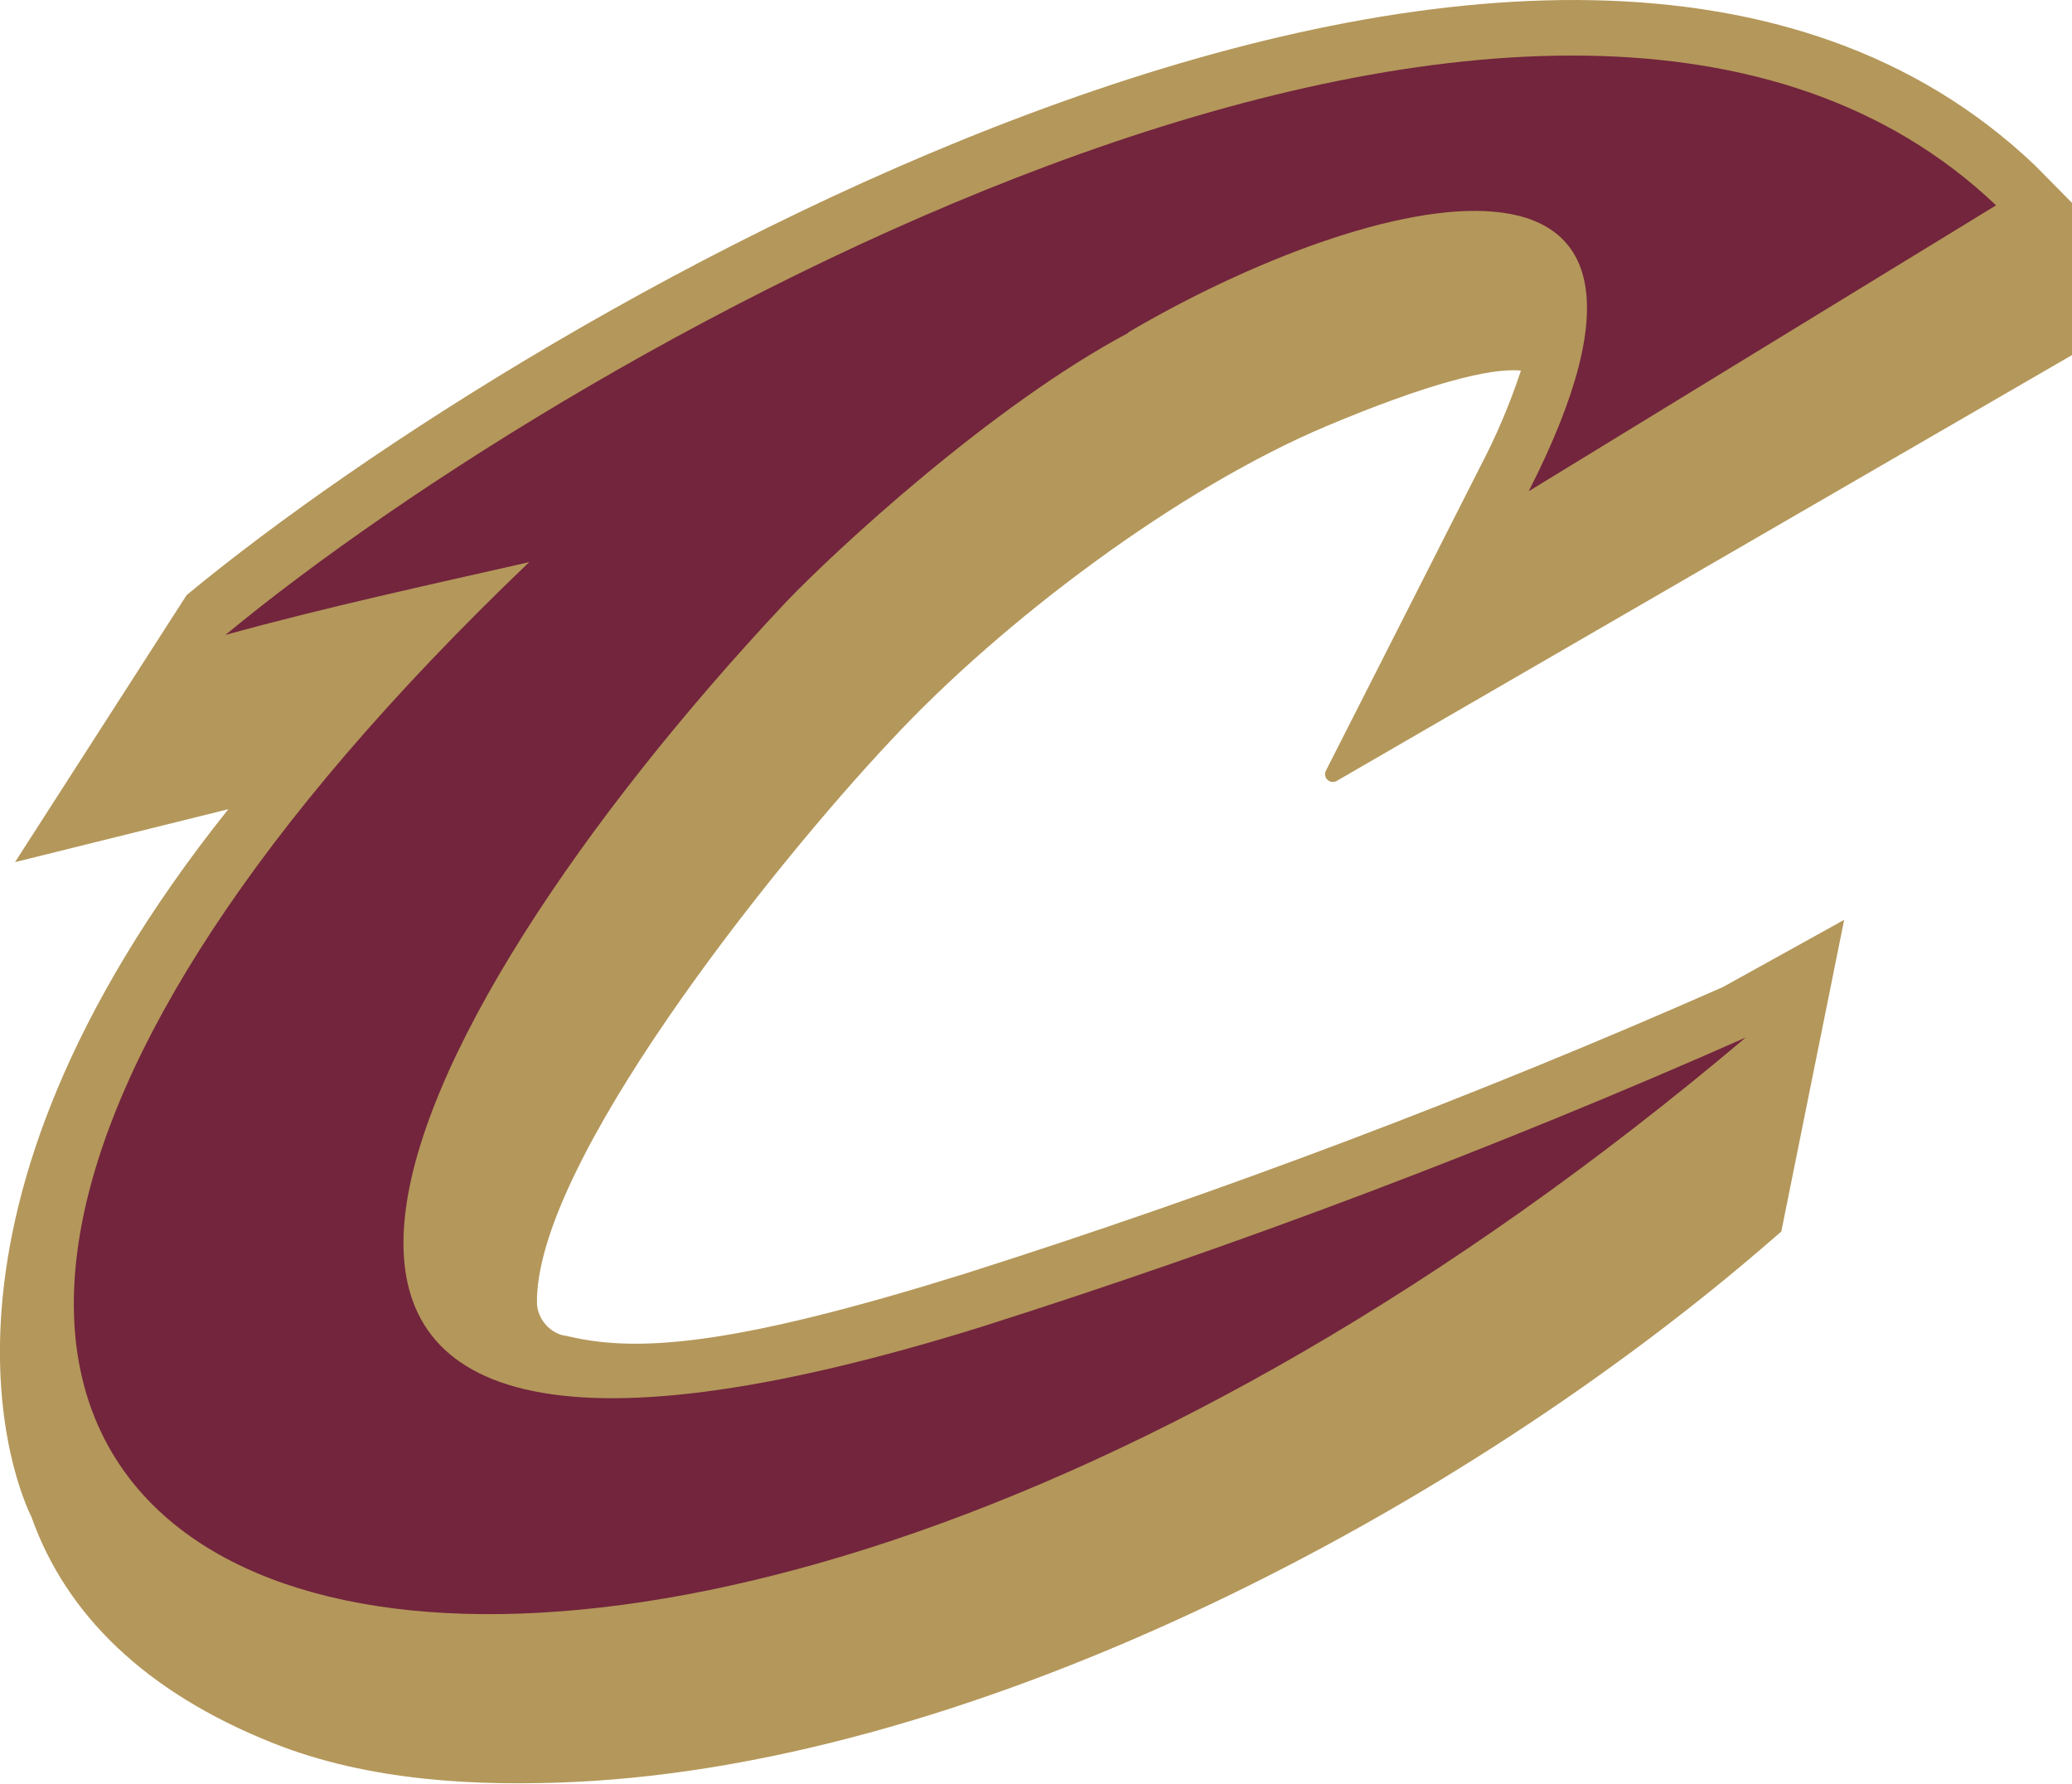
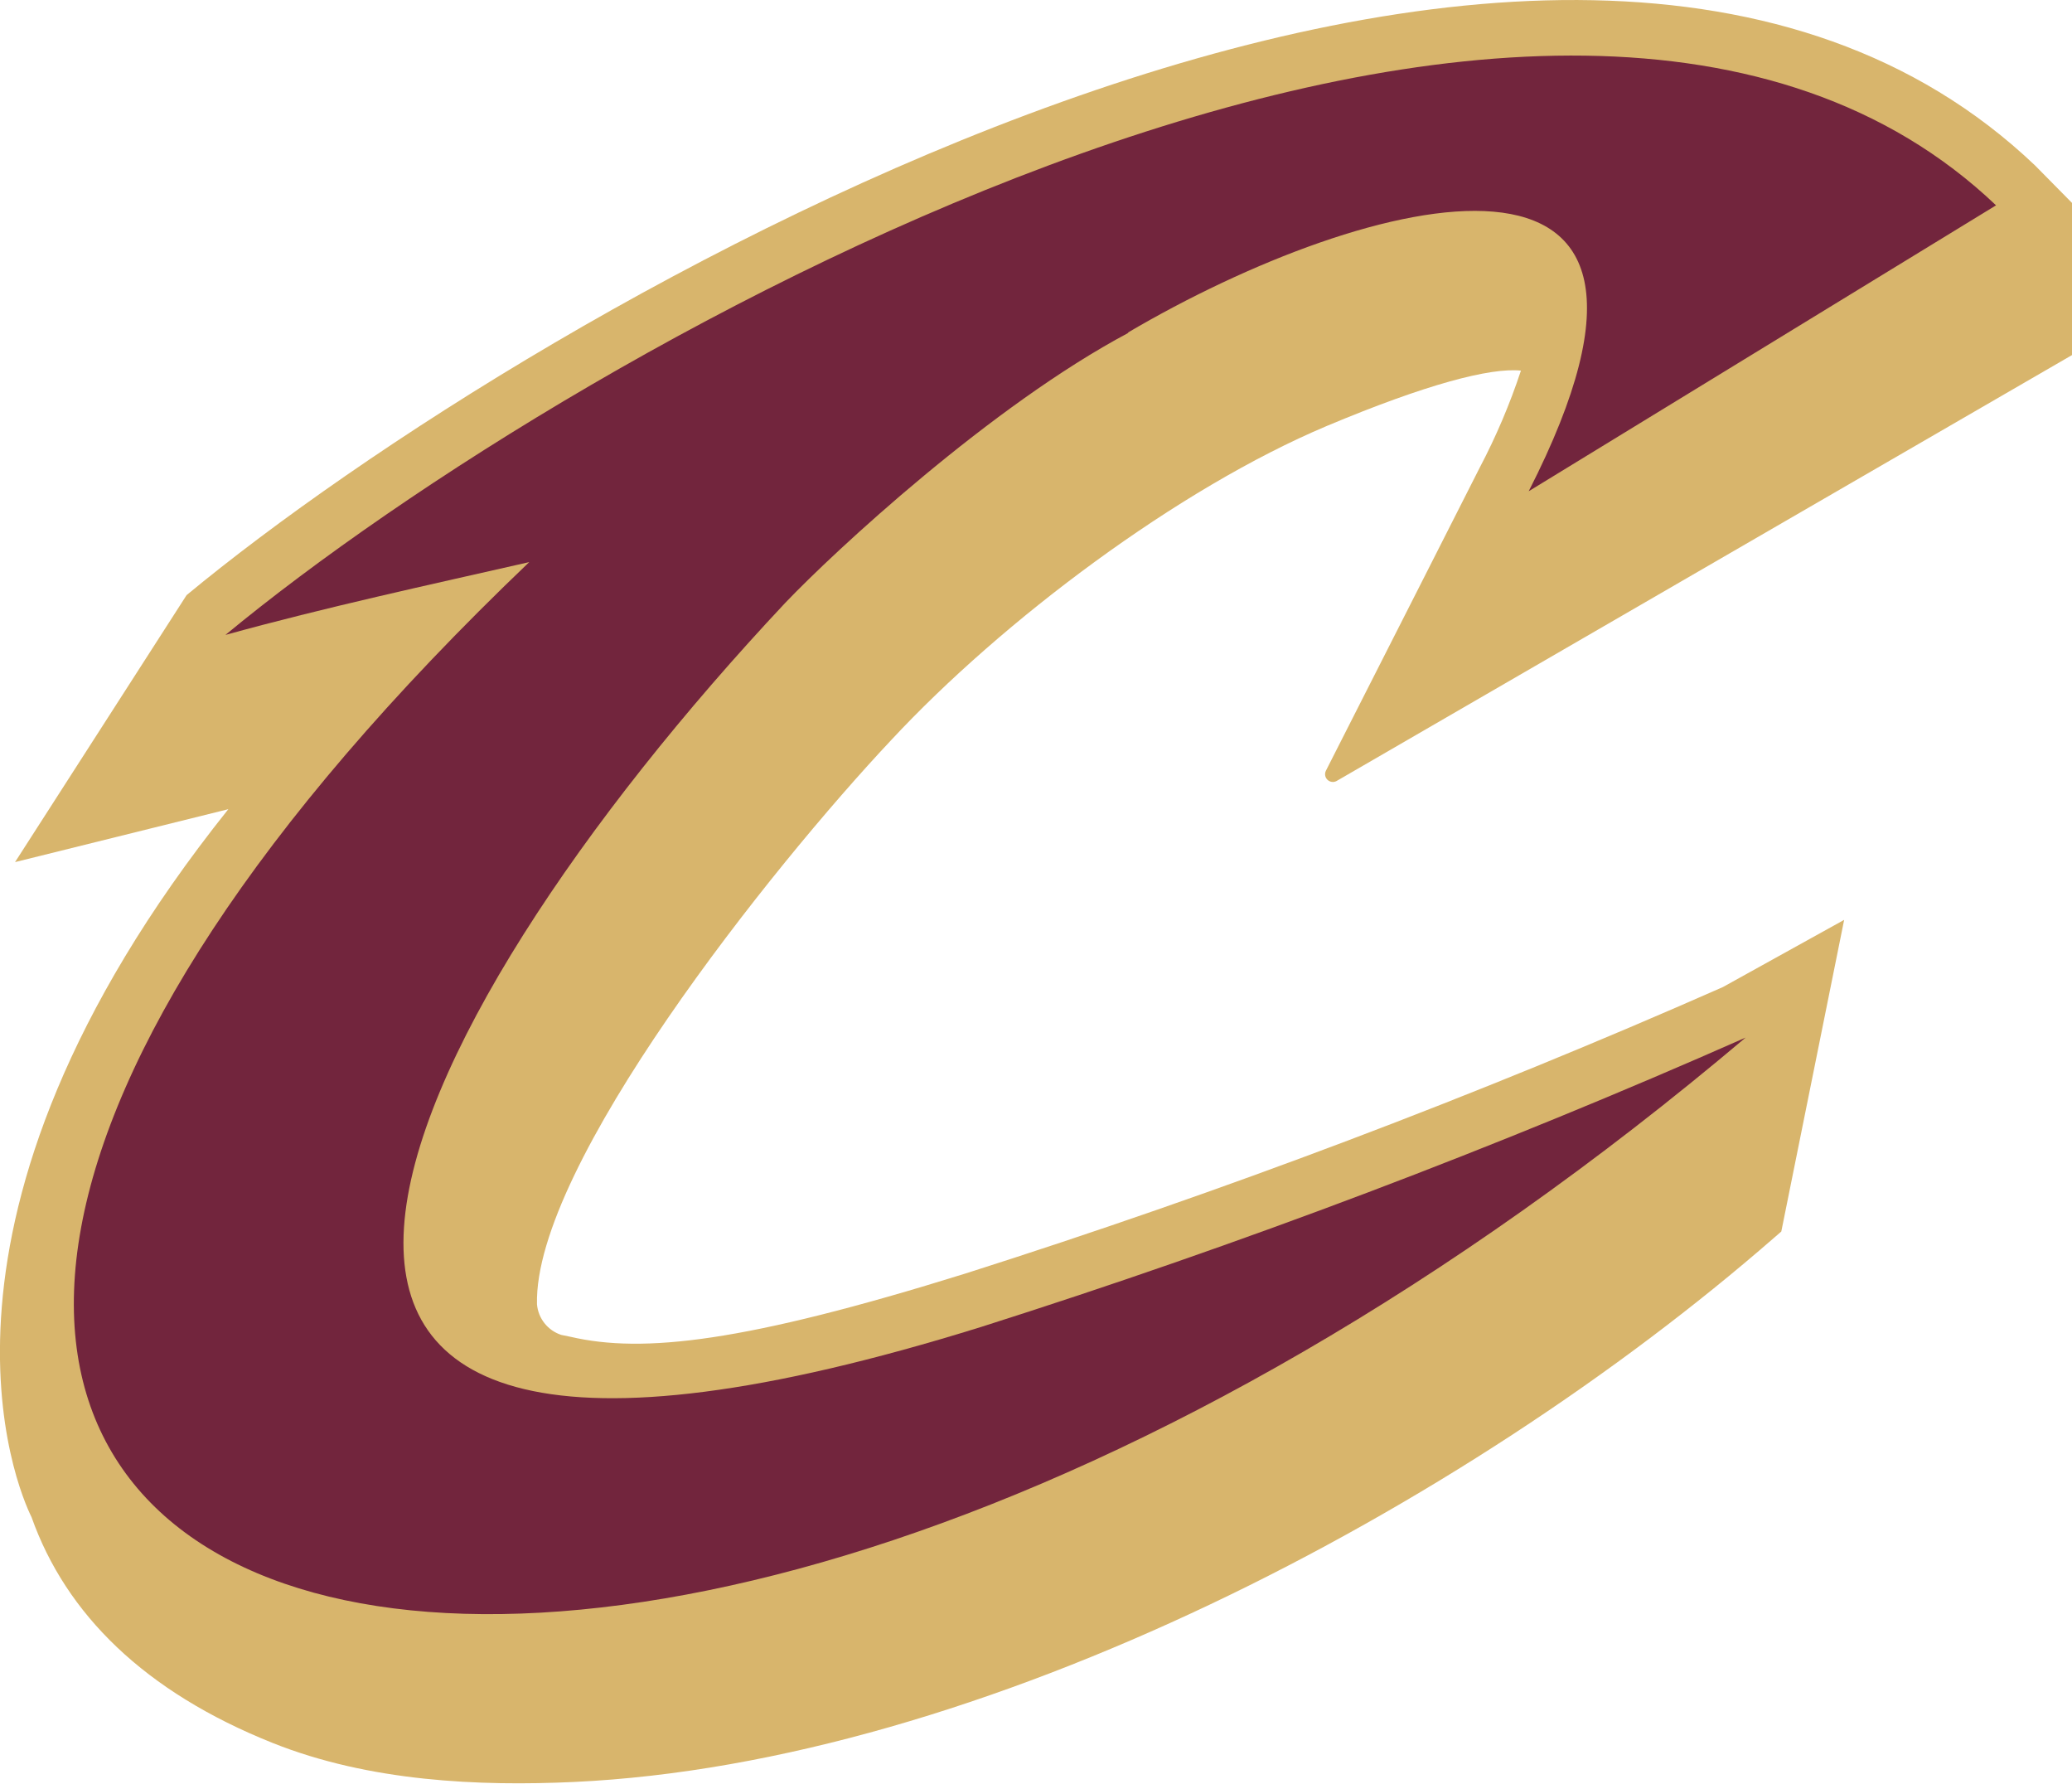
<svg xmlns="http://www.w3.org/2000/svg" viewBox="0 0 85.39 73.48">
  <defs>
-     <style>.cls-1{fill:#b4975a;}.cls-2{fill:#72253d;}</style>
+     <style>.cls-1{fill:#d8b56c;}.cls-2{fill:#72253d;}</style>
  </defs>
  <g id="Layer_2" data-name="Layer 2">
    <g id="Layer_1-2" data-name="Layer 1">
      <path class="cls-1" d="M85.39,14.63V8.36L83.86,6.81C64.17-11.92,22,12.67,7.69,24.52l-7.07,11,8.79-2.18C-4.1,50.25.73,61.36,1.3,62.51c1.42,4,4.67,7.2,9.93,9.3,4,1.6,8.53,1.79,12.42,1.61C40.44,72.64,60.29,62.17,73.11,51l.3-.26L76,37.9l-5,2.77a310.41,310.41,0,0,1-31.21,11.8c-9.11,2.84-13.29,3.3-16.27,2.61L23.13,55a1.46,1.46,0,0,1-1-1.26c-.14-5.7,9.66-18,14.6-23.25,4.6-4.94,11.83-10.36,17.95-12.94,4.1-1.72,6.74-2.41,8-2.28a26.36,26.36,0,0,1-1.7,4s-4.76,9.39-6.34,12.49a.32.32,0,0,0,.44.42Z" />
      <path class="cls-2" d="M46.51,13.71c-5.65,3-12.12,9-14.15,11.13C15.85,42.43,4.28,65.93,40.44,54.67a310.14,310.14,0,0,0,31.5-11.92C22.55,84.47-24.07,67,21.81,23.16c-4.18.95-8.39,1.86-12.52,3C24,14,64.27-8.66,82.26,8.46L63,20.24c8.25-16.17-6.61-12.37-16.53-6.53" />
    </g>
  </g>
</svg>
